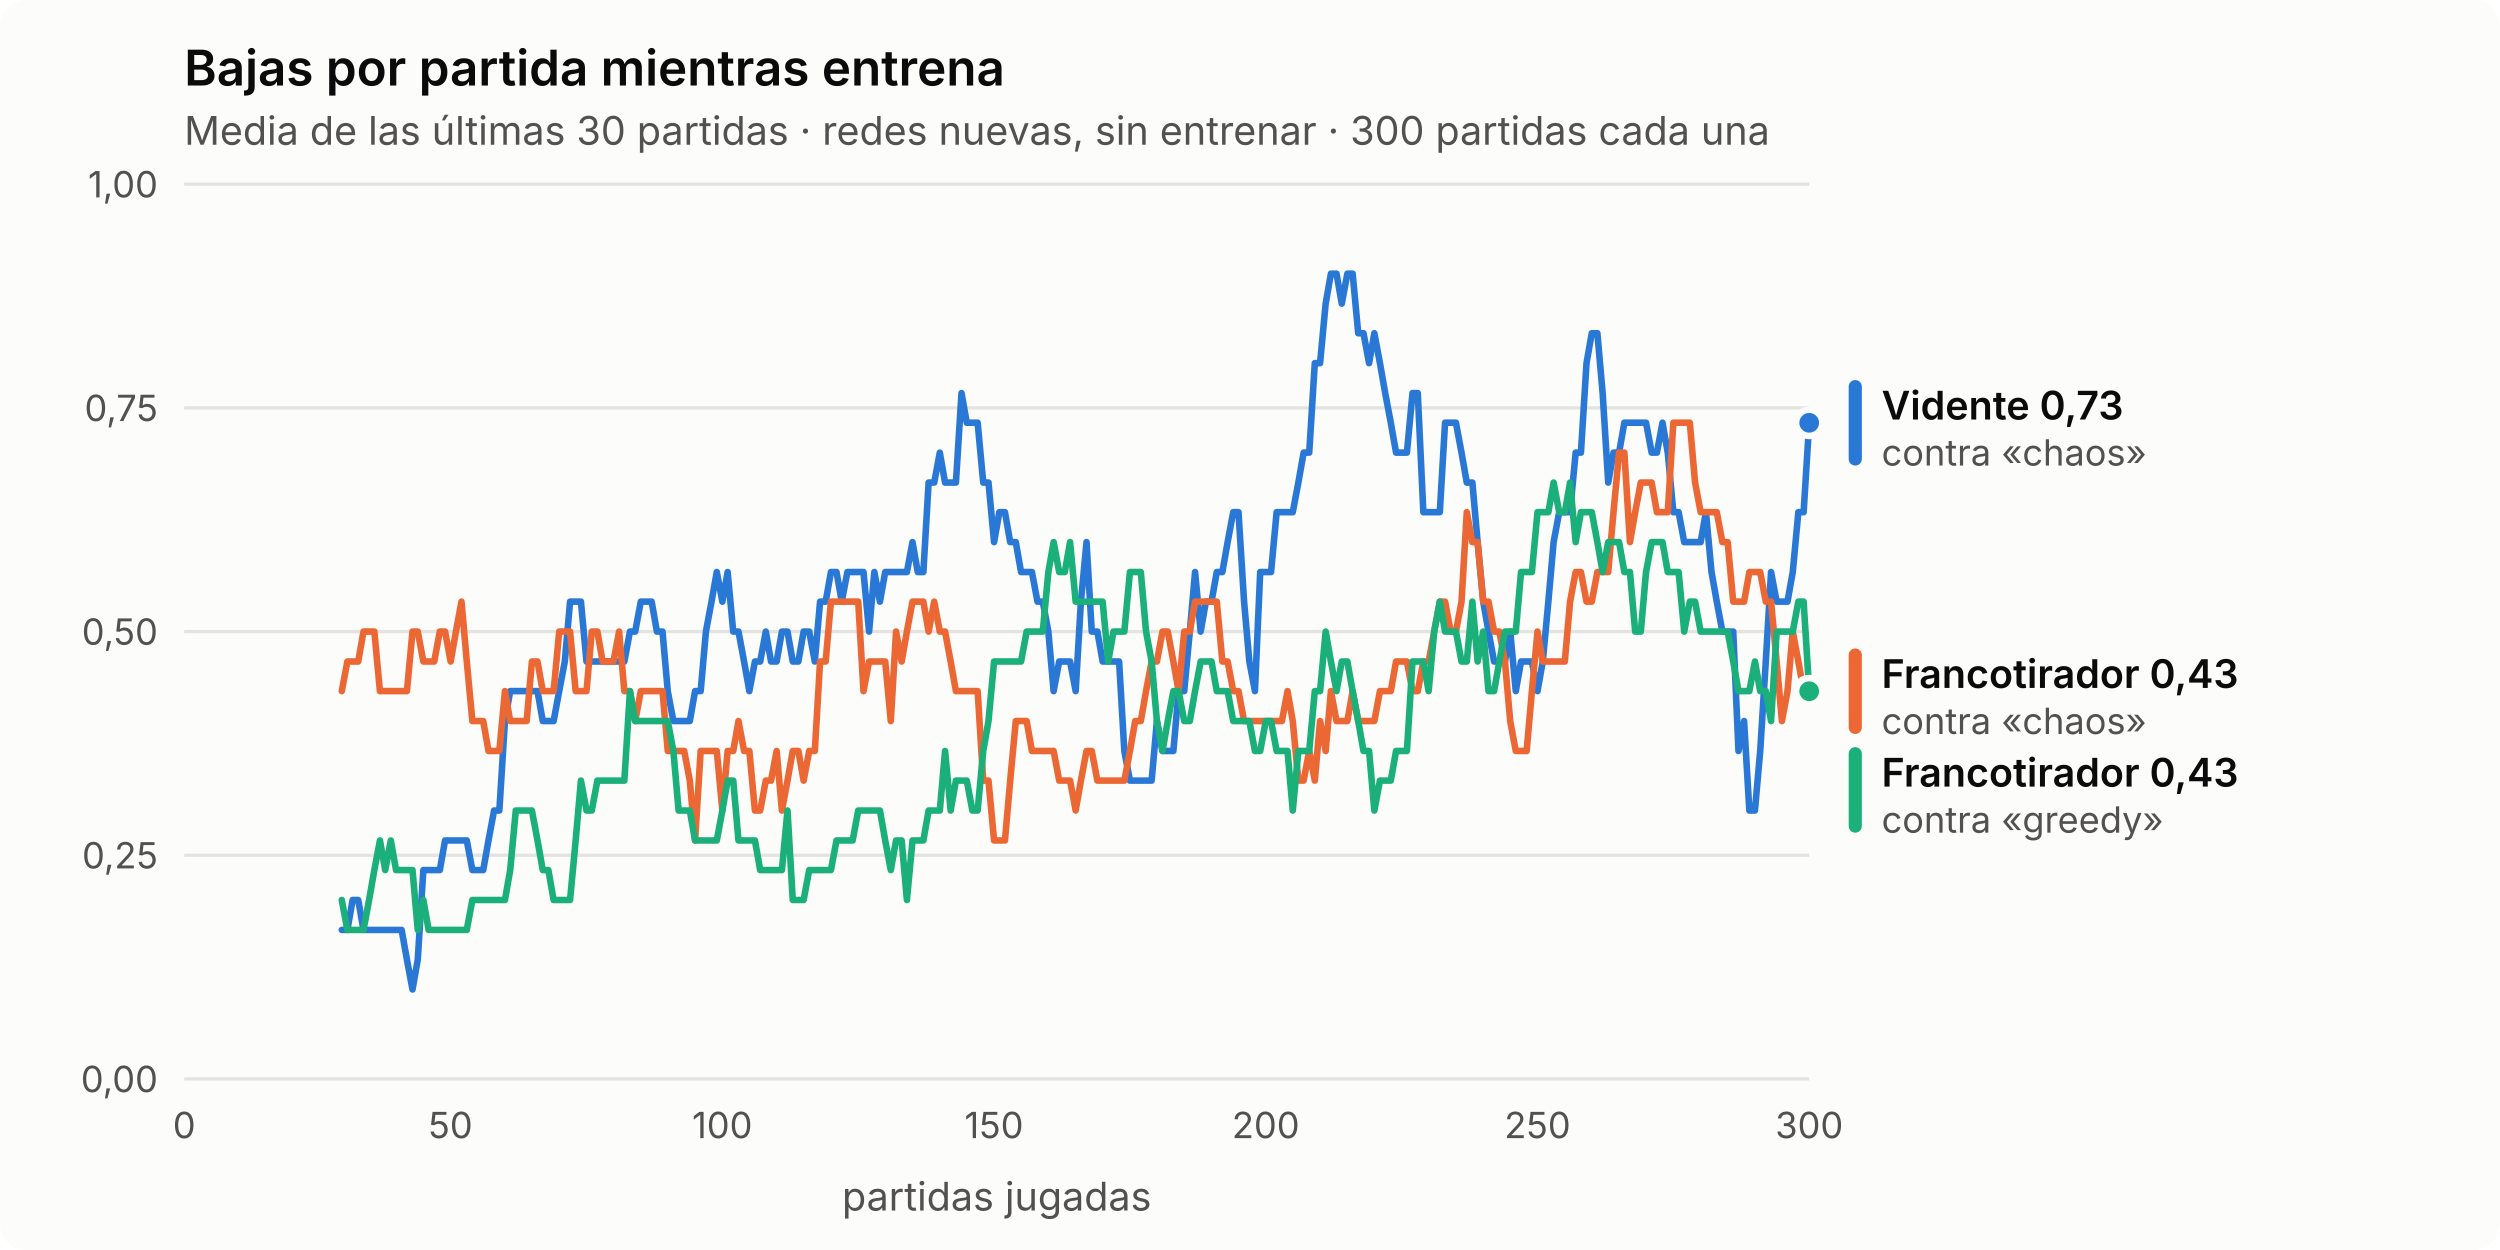
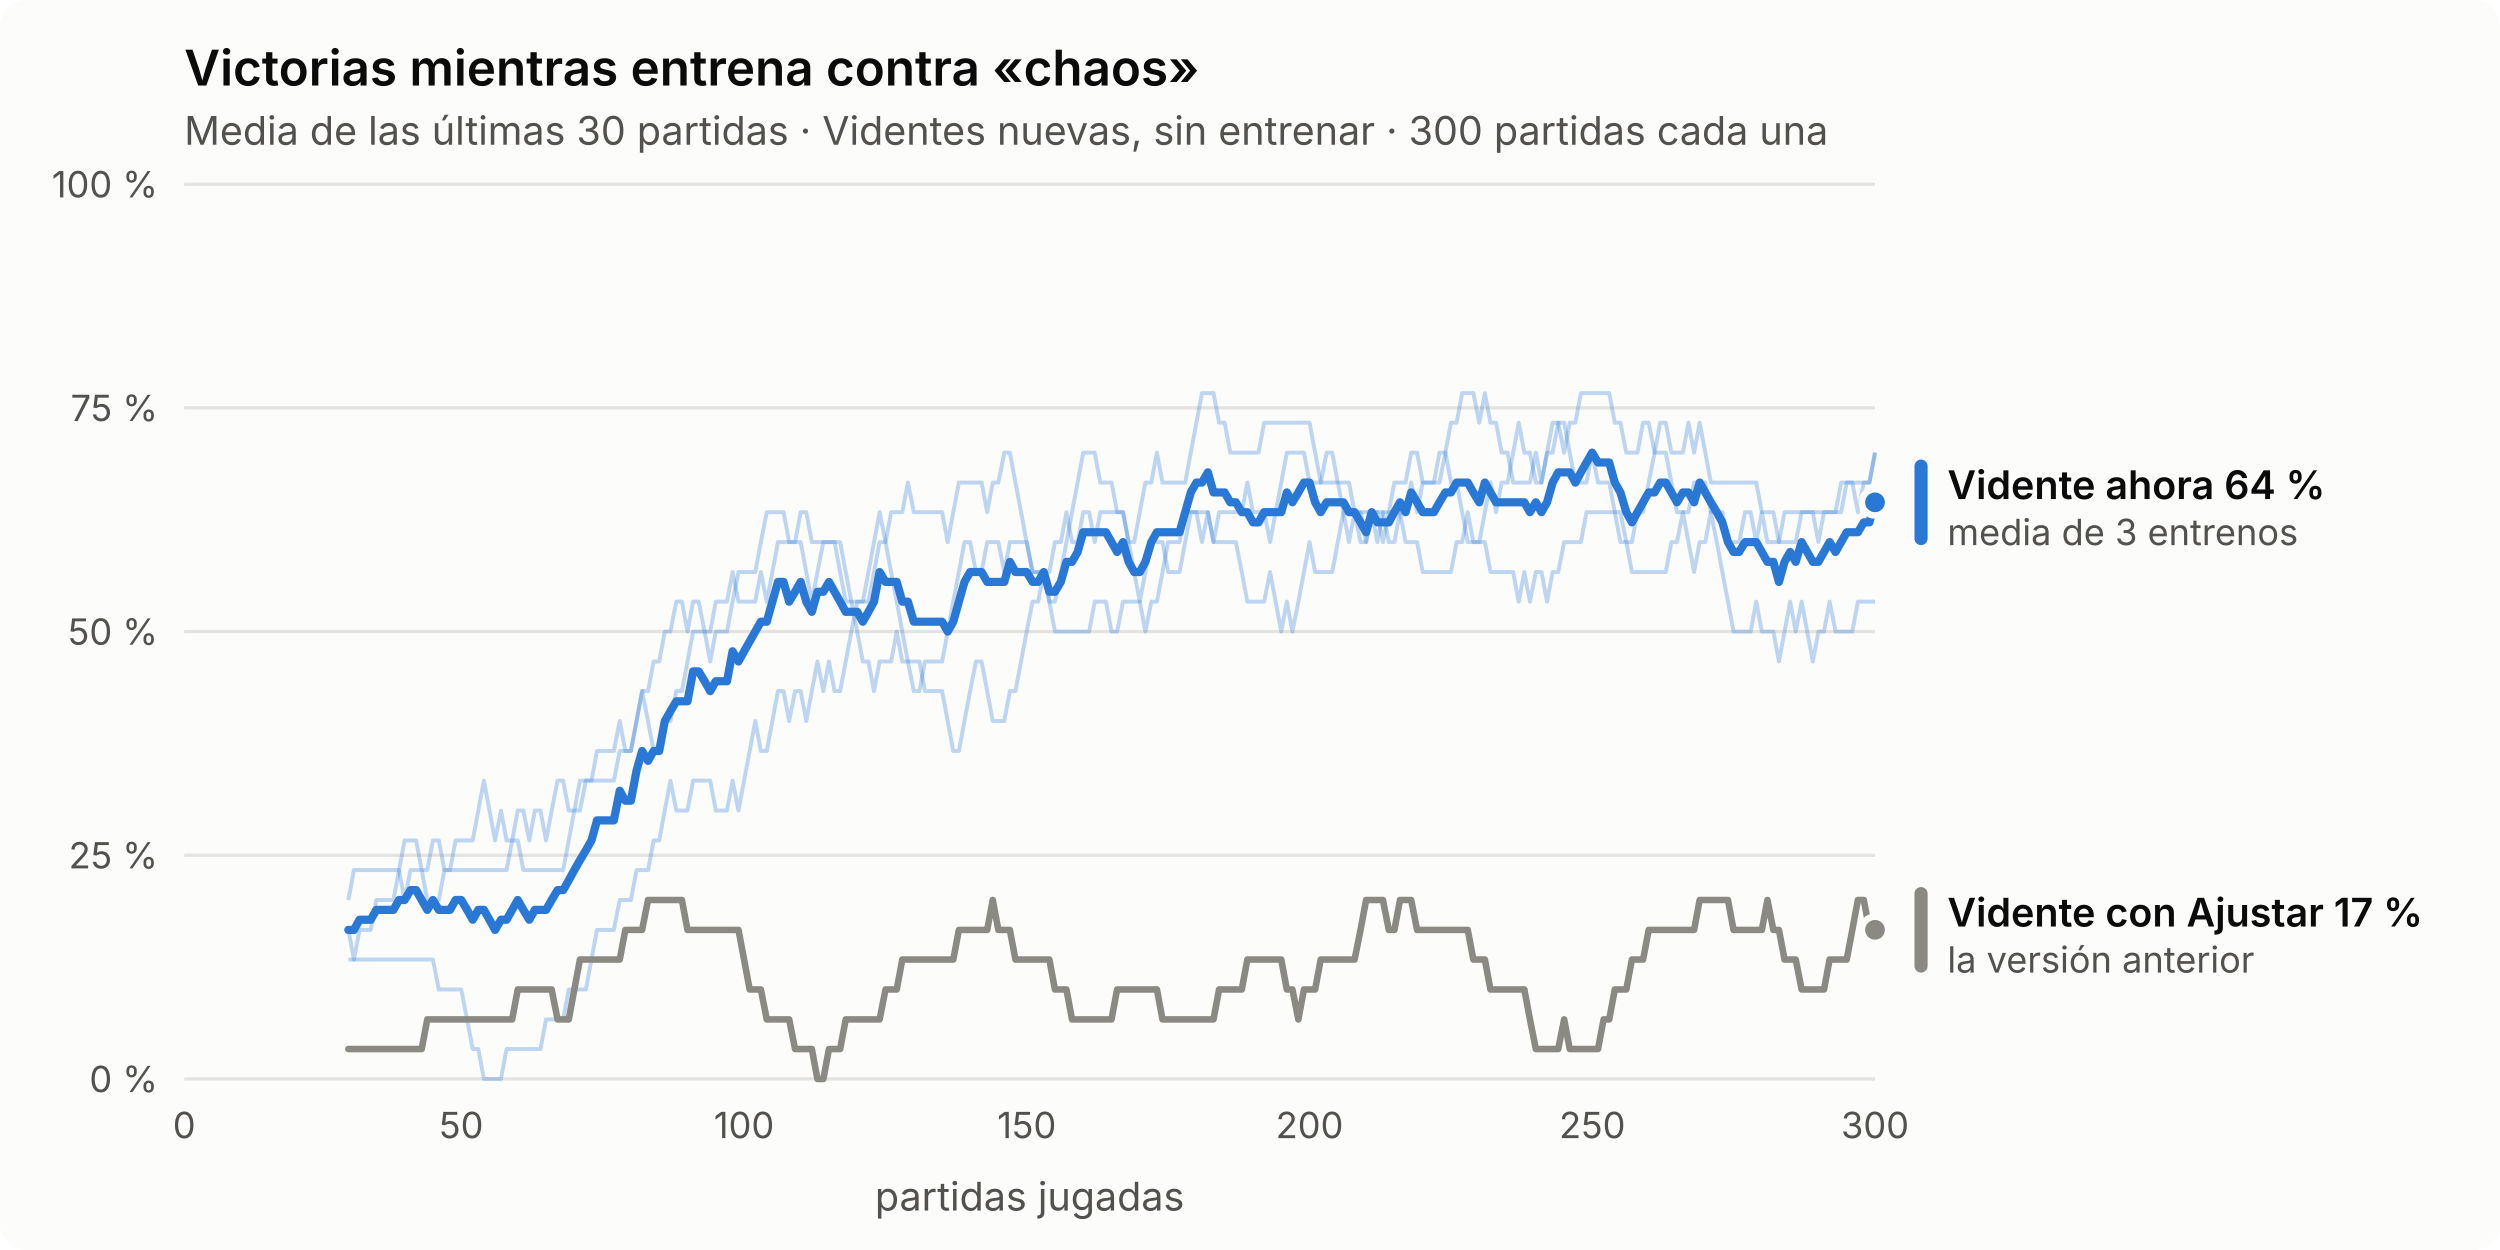
<svg xmlns="http://www.w3.org/2000/svg" width="760" height="380" viewBox="0 0 760 380" font-family="system-ui, -apple-system, Segoe UI, sans-serif" role="img" aria-labelledby="t d">
  <rect width="760" height="380" rx="8" fill="#fcfcfb" />
-   <text x="56" y="26" font-size="15" font-weight="600" fill="#0b0b0b">Bajas por partida mientras entrena</text>
-   <text x="56" y="44" font-size="12" fill="#52514e">Media de las últimas 30 partidas · redes nuevas, sin entrenar · 300 partidas cada una</text>
-   <line x1="56" x2="550" y1="328" y2="328" stroke="#e4e3df" stroke-width="1" />
-   <text x="48" y="332" font-size="11" text-anchor="end" fill="#52514e">0,00</text>
-   <line x1="56" x2="550" y1="260" y2="260" stroke="#e4e3df" stroke-width="1" />
-   <text x="48" y="264" font-size="11" text-anchor="end" fill="#52514e">0,25</text>
-   <line x1="56" x2="550" y1="192" y2="192" stroke="#e4e3df" stroke-width="1" />
-   <text x="48" y="196" font-size="11" text-anchor="end" fill="#52514e">0,50</text>
-   <line x1="56" x2="550" y1="124" y2="124" stroke="#e4e3df" stroke-width="1" />
-   <text x="48" y="128" font-size="11" text-anchor="end" fill="#52514e">0,75</text>
-   <line x1="56" x2="550" y1="56" y2="56" stroke="#e4e3df" stroke-width="1" />
-   <text x="48" y="60" font-size="11" text-anchor="end" fill="#52514e">1,00</text>
+   <text x="56" y="26" font-size="15" font-weight="600" fill="#0b0b0b">Victorias mientras entrena contra «chaos»</text>
+   <text x="56" y="44" font-size="12" fill="#52514e">Media de las últimas 30 partidas · Videntes nuevas, sin entrenar · 300 partidas cada una</text>
+   <line x1="56" x2="570" y1="328" y2="328" stroke="#e4e3df" stroke-width="1" />
+   <text x="48" y="332" font-size="11" text-anchor="end" fill="#52514e">0 %</text>
+   <line x1="56" x2="570" y1="260" y2="260" stroke="#e4e3df" stroke-width="1" />
+   <text x="48" y="264" font-size="11" text-anchor="end" fill="#52514e">25 %</text>
+   <line x1="56" x2="570" y1="192" y2="192" stroke="#e4e3df" stroke-width="1" />
+   <text x="48" y="196" font-size="11" text-anchor="end" fill="#52514e">50 %</text>
+   <line x1="56" x2="570" y1="124" y2="124" stroke="#e4e3df" stroke-width="1" />
+   <text x="48" y="128" font-size="11" text-anchor="end" fill="#52514e">75 %</text>
+   <line x1="56" x2="570" y1="56" y2="56" stroke="#e4e3df" stroke-width="1" />
+   <text x="48" y="60" font-size="11" text-anchor="end" fill="#52514e">100 %</text>
  <text x="56" y="346" font-size="11" text-anchor="middle" fill="#52514e">0</text>
-   <text x="136.957" y="346" font-size="11" text-anchor="middle" fill="#52514e">50</text>
-   <text x="219.565" y="346" font-size="11" text-anchor="middle" fill="#52514e">100</text>
-   <text x="302.174" y="346" font-size="11" text-anchor="middle" fill="#52514e">150</text>
-   <text x="384.783" y="346" font-size="11" text-anchor="middle" fill="#52514e">200</text>
-   <text x="467.391" y="346" font-size="11" text-anchor="middle" fill="#52514e">250</text>
-   <text x="550" y="346" font-size="11" text-anchor="middle" fill="#52514e">300</text>
-   <text x="303" y="368" font-size="12" text-anchor="middle" fill="#52514e">partidas jugadas</text>
-   <path d="M103.9,282.7 L105.6,282.7 L107.2,273.6 L108.9,273.6 L110.5,282.7 L112.2,282.7 L113.8,282.7 L115.5,282.7 L117.1,282.7 L118.8,282.7 L120.4,282.7 L122.1,282.7 L123.7,291.7 L125.4,300.8 L127.0,291.7 L128.7,264.5 L130.3,264.5 L132.0,264.5 L133.7,264.5 L135.3,255.5 L137.0,255.5 L138.6,255.5 L140.3,255.5 L141.9,255.5 L143.6,264.5 L145.2,264.5 L146.9,264.5 L148.5,255.5 L150.2,246.4 L151.8,246.4 L153.5,219.2 L155.1,210.1 L156.8,210.1 L158.4,210.1 L160.1,210.1 L161.7,210.1 L163.4,210.1 L165.0,219.2 L166.7,219.2 L168.3,219.2 L170.0,210.1 L171.7,201.1 L173.3,182.9 L175.0,182.9 L176.6,182.9 L178.3,201.1 L179.9,201.1 L181.6,201.1 L183.2,201.1 L184.9,201.1 L186.5,201.1 L188.2,201.1 L189.8,201.1 L191.5,192.0 L193.1,192.0 L194.8,182.9 L196.4,182.9 L198.1,182.9 L199.7,192.0 L201.4,192.0 L203.0,210.1 L204.7,219.2 L206.3,219.2 L208.0,219.2 L209.7,219.2 L211.3,210.1 L213.0,210.1 L214.6,192.0 L216.3,182.9 L217.9,173.9 L219.6,182.9 L221.2,173.9 L222.9,192.0 L224.5,192.0 L226.2,201.1 L227.8,210.1 L229.5,201.1 L231.1,201.1 L232.8,192.0 L234.4,201.1 L236.1,201.1 L237.7,192.0 L239.4,192.0 L241.0,201.1 L242.7,201.1 L244.3,192.0 L246.0,192.0 L247.7,201.1 L249.3,182.9 L251.0,182.9 L252.6,173.9 L254.3,173.9 L255.9,182.9 L257.6,173.9 L259.2,173.9 L260.9,173.9 L262.5,173.9 L264.2,192.0 L265.8,173.9 L267.5,182.9 L269.1,173.9 L270.8,173.9 L272.4,173.9 L274.1,173.9 L275.7,173.9 L277.4,164.8 L279.0,173.9 L280.7,173.9 L282.3,146.7 L284.0,146.7 L285.7,137.6 L287.3,146.7 L289.0,146.7 L290.6,146.7 L292.3,119.5 L293.9,128.5 L295.6,128.5 L297.2,128.5 L298.9,146.7 L300.5,146.7 L302.2,164.8 L303.8,155.7 L305.5,155.7 L307.1,164.8 L308.8,164.8 L310.4,173.9 L312.1,173.9 L313.7,173.9 L315.4,182.9 L317.0,182.9 L318.7,192.0 L320.3,210.1 L322.0,201.1 L323.7,201.1 L325.3,201.1 L327.0,210.1 L328.6,182.9 L330.3,164.8 L331.9,192.0 L333.6,192.0 L335.2,201.1 L336.9,201.1 L338.5,201.1 L340.2,201.1 L341.8,228.3 L343.5,237.3 L345.1,237.3 L346.8,237.3 L348.4,237.3 L350.1,237.3 L351.7,219.2 L353.4,228.3 L355.0,228.3 L356.7,228.3 L358.3,210.1 L360.0,210.1 L361.7,192.0 L363.3,173.9 L365.0,192.0 L366.6,182.9 L368.3,182.9 L369.9,173.9 L371.6,173.9 L373.2,164.8 L374.9,155.7 L376.5,155.7 L378.2,182.9 L379.8,201.1 L381.5,210.1 L383.1,173.9 L384.8,173.9 L386.4,173.9 L388.1,155.7 L389.7,155.7 L391.4,155.7 L393.0,155.7 L394.7,146.7 L396.3,137.6 L398.0,137.6 L399.7,110.4 L401.3,110.4 L403.0,92.3 L404.6,83.2 L406.3,83.2 L407.9,92.3 L409.6,83.2 L411.2,83.2 L412.9,101.3 L414.5,101.3 L416.2,110.4 L417.8,101.3 L419.5,110.4 L421.1,119.5 L422.8,128.5 L424.4,137.6 L426.1,137.6 L427.7,137.6 L429.4,119.5 L431.0,119.5 L432.7,155.7 L434.3,155.7 L436.0,155.7 L437.7,155.7 L439.3,128.5 L441.0,128.5 L442.6,128.5 L444.3,137.6 L445.9,146.7 L447.6,146.7 L449.2,164.8 L450.9,182.9 L452.5,192.0 L454.2,201.1 L455.8,201.1 L457.5,201.1 L459.1,192.0 L460.8,210.1 L462.4,201.1 L464.1,201.1 L465.7,201.1 L467.4,210.1 L469.0,201.1 L470.7,182.9 L472.3,164.8 L474.0,155.7 L475.7,155.7 L477.3,155.7 L479.0,137.6 L480.6,137.6 L482.3,110.4 L483.9,101.3 L485.6,101.3 L487.2,119.5 L488.9,146.7 L490.5,137.6 L492.2,137.6 L493.8,128.5 L495.5,128.5 L497.1,128.5 L498.8,128.5 L500.4,128.5 L502.1,137.6 L503.7,137.6 L505.4,128.5 L507.0,137.6 L508.7,155.7 L510.3,155.7 L512.0,164.8 L513.7,164.8 L515.3,164.8 L517.0,164.8 L518.6,155.7 L520.3,173.9 L521.9,182.9 L523.6,192.0 L525.2,192.0 L526.9,192.0 L528.5,228.3 L530.2,219.2 L531.8,246.4 L533.5,246.4 L535.1,228.3 L536.8,201.1 L538.4,173.9 L540.1,182.9 L541.7,182.9 L543.4,182.9 L545.0,173.9 L546.7,155.7 L548.3,155.7 L550.0,128.5" fill="none" stroke="#2a78d6" stroke-width="2" stroke-linejoin="round" stroke-linecap="round" />
-   <circle cx="550" cy="128.533" r="4" fill="#2a78d6" stroke="#fcfcfb" stroke-width="2" />
-   <path d="M103.9,210.1 L105.6,201.1 L107.2,201.1 L108.9,201.1 L110.5,192.0 L112.2,192.0 L113.8,192.0 L115.5,210.1 L117.1,210.1 L118.8,210.1 L120.4,210.1 L122.1,210.1 L123.7,210.1 L125.4,192.0 L127.0,192.0 L128.7,201.1 L130.3,201.1 L132.0,201.1 L133.7,192.0 L135.3,192.0 L137.0,201.1 L138.6,192.0 L140.3,182.9 L141.9,201.1 L143.6,219.2 L145.2,219.2 L146.9,219.2 L148.5,228.3 L150.2,228.3 L151.8,228.3 L153.5,210.1 L155.1,219.2 L156.8,219.2 L158.4,219.2 L160.1,219.2 L161.7,201.1 L163.4,201.1 L165.0,210.1 L166.7,210.1 L168.3,210.1 L170.0,192.0 L171.7,192.0 L173.3,192.0 L175.0,210.1 L176.6,210.1 L178.3,210.1 L179.9,192.0 L181.6,192.0 L183.2,201.1 L184.9,201.1 L186.5,201.1 L188.2,192.0 L189.8,210.1 L191.5,210.1 L193.1,219.2 L194.8,210.1 L196.4,210.1 L198.1,210.1 L199.7,210.1 L201.4,210.1 L203.0,228.3 L204.7,228.3 L206.3,228.3 L208.0,228.3 L209.7,237.3 L211.3,255.5 L213.0,228.3 L214.6,228.3 L216.3,228.3 L217.9,228.3 L219.6,246.4 L221.2,228.3 L222.9,228.3 L224.5,219.2 L226.2,228.3 L227.8,228.3 L229.5,246.4 L231.1,246.4 L232.8,237.3 L234.4,237.3 L236.1,228.3 L237.7,246.4 L239.4,237.3 L241.0,228.3 L242.7,228.3 L244.3,237.3 L246.0,228.3 L247.7,228.3 L249.3,201.1 L251.0,201.1 L252.6,182.9 L254.3,182.9 L255.9,182.9 L257.6,182.9 L259.2,182.9 L260.9,182.9 L262.5,210.1 L264.2,201.1 L265.8,201.1 L267.5,201.1 L269.1,201.1 L270.8,219.2 L272.4,192.0 L274.1,201.1 L275.7,192.0 L277.4,182.9 L279.0,182.9 L280.7,182.9 L282.3,192.0 L284.0,182.9 L285.7,192.0 L287.3,192.0 L289.0,201.1 L290.6,210.1 L292.3,210.1 L293.9,210.1 L295.6,210.1 L297.2,210.1 L298.9,237.3 L300.5,237.3 L302.2,255.5 L303.8,255.5 L305.5,255.5 L307.1,237.3 L308.8,219.2 L310.4,219.2 L312.1,219.2 L313.7,228.3 L315.4,228.3 L317.0,228.3 L318.7,228.3 L320.3,228.3 L322.0,237.3 L323.7,237.3 L325.3,237.3 L327.0,246.4 L328.6,237.3 L330.3,228.3 L331.9,228.3 L333.6,237.3 L335.2,237.3 L336.9,237.3 L338.5,237.3 L340.2,237.3 L341.8,237.3 L343.5,228.3 L345.1,219.2 L346.8,219.2 L348.4,210.1 L350.1,201.1 L351.7,201.1 L353.4,192.0 L355.0,192.0 L356.7,201.1 L358.3,210.1 L360.0,192.0 L361.7,192.0 L363.3,182.9 L365.0,182.9 L366.6,182.9 L368.3,182.9 L369.9,182.9 L371.6,201.1 L373.2,201.1 L374.9,210.1 L376.5,210.1 L378.2,219.2 L379.8,219.2 L381.5,219.2 L383.1,219.2 L384.8,219.2 L386.4,219.2 L388.1,219.2 L389.7,219.2 L391.4,210.1 L393.0,219.2 L394.7,237.3 L396.3,237.3 L398.0,228.3 L399.7,237.3 L401.3,219.2 L403.0,228.3 L404.6,210.1 L406.3,219.2 L407.9,219.2 L409.6,219.2 L411.2,210.1 L412.9,219.2 L414.5,219.2 L416.2,219.2 L417.8,219.2 L419.5,210.1 L421.1,210.1 L422.8,210.1 L424.4,201.1 L426.1,201.1 L427.7,201.1 L429.4,210.1 L431.0,210.1 L432.7,201.1 L434.3,201.1 L436.0,192.0 L437.7,182.9 L439.3,182.9 L441.0,192.0 L442.6,192.0 L444.3,182.9 L445.9,155.7 L447.6,164.8 L449.2,164.8 L450.9,182.9 L452.5,182.9 L454.2,192.0 L455.8,192.0 L457.5,201.1 L459.1,219.2 L460.8,228.3 L462.4,228.3 L464.1,228.3 L465.7,210.1 L467.4,192.0 L469.0,201.1 L470.7,201.1 L472.3,201.1 L474.0,201.1 L475.7,201.1 L477.3,182.9 L479.0,173.9 L480.6,173.9 L482.3,182.9 L483.9,182.9 L485.6,173.9 L487.2,173.9 L488.9,173.9 L490.5,155.7 L492.2,137.6 L493.8,137.6 L495.5,164.8 L497.1,155.7 L498.8,146.7 L500.4,146.7 L502.1,146.7 L503.7,155.7 L505.4,155.7 L507.0,155.7 L508.7,128.5 L510.3,128.5 L512.0,128.5 L513.7,128.5 L515.3,146.7 L517.0,155.7 L518.6,155.7 L520.3,155.7 L521.9,155.7 L523.6,164.8 L525.2,164.8 L526.9,182.9 L528.5,182.9 L530.2,182.9 L531.8,173.9 L533.5,173.9 L535.1,173.9 L536.8,182.9 L538.4,182.9 L540.1,201.1 L541.7,219.2 L543.4,210.1 L545.0,192.0 L546.7,201.1 L548.3,210.1 L550.0,210.1" fill="none" stroke="#eb6834" stroke-width="2" stroke-linejoin="round" stroke-linecap="round" />
-   <circle cx="550" cy="210.133" r="4" fill="#eb6834" stroke="#fcfcfb" stroke-width="2" />
-   <path d="M103.9,273.6 L105.6,282.7 L107.2,282.7 L108.9,282.7 L110.5,282.7 L112.2,273.6 L113.8,264.5 L115.5,255.5 L117.1,264.5 L118.8,255.5 L120.4,264.5 L122.1,264.5 L123.7,264.5 L125.4,264.5 L127.0,282.7 L128.7,273.6 L130.3,282.7 L132.0,282.7 L133.7,282.7 L135.3,282.7 L137.0,282.7 L138.6,282.7 L140.3,282.7 L141.9,282.7 L143.6,273.6 L145.2,273.6 L146.9,273.6 L148.5,273.6 L150.2,273.6 L151.8,273.6 L153.5,273.6 L155.1,264.5 L156.8,246.4 L158.4,246.4 L160.1,246.4 L161.7,246.4 L163.4,255.5 L165.0,264.5 L166.7,264.5 L168.3,273.6 L170.0,273.6 L171.7,273.6 L173.3,273.6 L175.0,255.5 L176.6,237.3 L178.3,246.4 L179.9,246.4 L181.6,237.3 L183.2,237.3 L184.9,237.3 L186.5,237.3 L188.2,237.3 L189.8,237.3 L191.5,210.1 L193.1,219.2 L194.8,219.2 L196.4,219.2 L198.1,219.2 L199.7,219.2 L201.4,219.2 L203.0,219.2 L204.7,228.3 L206.3,246.4 L208.0,246.4 L209.7,246.4 L211.3,255.5 L213.0,255.5 L214.6,255.5 L216.3,255.5 L217.9,255.5 L219.6,246.4 L221.2,237.3 L222.9,237.3 L224.5,255.5 L226.2,255.5 L227.8,255.5 L229.5,255.5 L231.1,264.5 L232.8,264.5 L234.4,264.5 L236.1,264.5 L237.7,264.5 L239.4,246.4 L241.0,273.6 L242.7,273.6 L244.3,273.6 L246.0,264.5 L247.7,264.5 L249.3,264.5 L251.0,264.5 L252.6,264.5 L254.3,255.5 L255.9,255.5 L257.6,255.5 L259.2,255.5 L260.9,246.4 L262.5,246.4 L264.2,246.4 L265.8,246.4 L267.5,246.4 L269.1,255.5 L270.8,264.5 L272.4,255.5 L274.1,255.5 L275.7,273.6 L277.4,255.5 L279.0,255.5 L280.7,255.5 L282.3,246.4 L284.0,246.4 L285.7,246.4 L287.3,228.3 L289.0,246.4 L290.6,237.3 L292.3,237.3 L293.9,237.3 L295.6,246.4 L297.2,246.4 L298.9,228.3 L300.5,219.2 L302.2,201.1 L303.8,201.1 L305.5,201.1 L307.1,201.1 L308.8,201.1 L310.4,201.1 L312.1,192.0 L313.7,192.0 L315.4,192.0 L317.0,192.0 L318.7,173.9 L320.3,164.8 L322.0,173.9 L323.7,173.9 L325.3,164.8 L327.0,182.9 L328.6,182.9 L330.3,182.9 L331.9,182.9 L333.6,182.9 L335.2,182.9 L336.9,201.1 L338.5,192.0 L340.2,192.0 L341.8,192.0 L343.5,173.9 L345.1,173.9 L346.8,173.9 L348.4,192.0 L350.1,201.1 L351.7,219.2 L353.4,228.3 L355.0,219.2 L356.7,210.1 L358.3,210.1 L360.0,219.2 L361.7,219.2 L363.3,210.1 L365.0,201.1 L366.6,201.1 L368.3,201.1 L369.9,210.1 L371.6,210.1 L373.2,210.1 L374.9,219.2 L376.5,219.2 L378.2,219.2 L379.8,219.2 L381.5,228.3 L383.1,228.3 L384.8,219.2 L386.4,219.2 L388.1,228.3 L389.7,228.3 L391.4,228.3 L393.0,246.4 L394.7,228.3 L396.3,228.3 L398.0,228.3 L399.7,210.1 L401.3,210.1 L403.0,192.0 L404.6,201.1 L406.3,210.1 L407.9,201.1 L409.6,201.1 L411.2,210.1 L412.9,219.2 L414.5,228.3 L416.2,228.3 L417.8,246.4 L419.5,237.3 L421.1,237.3 L422.8,237.3 L424.4,228.3 L426.1,228.3 L427.7,228.3 L429.4,201.1 L431.0,201.1 L432.7,201.1 L434.3,210.1 L436.0,192.0 L437.7,182.9 L439.3,192.0 L441.0,192.0 L442.6,192.0 L444.3,201.1 L445.9,201.1 L447.6,182.9 L449.2,201.1 L450.9,192.0 L452.5,210.1 L454.2,210.1 L455.8,201.1 L457.5,192.0 L459.1,192.0 L460.8,192.0 L462.4,173.9 L464.1,173.9 L465.7,173.9 L467.4,155.7 L469.0,155.7 L470.7,155.7 L472.3,146.7 L474.0,155.7 L475.7,155.7 L477.3,146.7 L479.0,164.8 L480.6,155.7 L482.3,155.7 L483.9,155.7 L485.6,164.8 L487.2,173.9 L488.9,164.8 L490.5,164.8 L492.2,164.8 L493.8,173.9 L495.5,173.9 L497.1,192.0 L498.8,192.0 L500.4,173.9 L502.1,164.8 L503.7,164.8 L505.4,164.8 L507.0,173.9 L508.7,173.9 L510.3,173.9 L512.0,192.0 L513.7,182.9 L515.3,182.9 L517.0,192.0 L518.6,192.0 L520.3,192.0 L521.9,192.0 L523.6,192.0 L525.2,192.0 L526.9,201.1 L528.5,210.1 L530.2,210.1 L531.8,210.1 L533.5,201.1 L535.1,210.1 L536.8,210.1 L538.4,219.2 L540.1,192.0 L541.7,192.0 L543.4,192.0 L545.0,192.0 L546.7,182.9 L548.3,182.9 L550.0,210.1" fill="none" stroke="#1baf7a" stroke-width="2" stroke-linejoin="round" stroke-linecap="round" />
-   <circle cx="550" cy="210.133" r="4" fill="#1baf7a" stroke="#fcfcfb" stroke-width="2" />
-   <rect x="562" y="115.533" width="4" height="26" rx="2" fill="#2a78d6" />
-   <text x="572" y="127.533" font-size="12" font-weight="600" fill="#0b0b0b">Vidente 0,73</text>
-   <text x="572" y="141.533" font-size="11" fill="#52514e">contra «chaos»</text>
-   <rect x="562" y="197.133" width="4" height="26" rx="2" fill="#eb6834" />
-   <text x="572" y="209.133" font-size="12" font-weight="600" fill="#0b0b0b">Francotirador 0,43</text>
-   <text x="572" y="223.133" font-size="11" fill="#52514e">contra «chaos»</text>
-   <rect x="562" y="227.133" width="4" height="26" rx="2" fill="#1baf7a" />
-   <text x="572" y="239.133" font-size="12" font-weight="600" fill="#0b0b0b">Francotirador 0,43</text>
-   <text x="572" y="253.133" font-size="11" fill="#52514e">contra «greedy»</text>
+   <text x="140.234" y="346" font-size="11" text-anchor="middle" fill="#52514e">50</text>
+   <text x="226.187" y="346" font-size="11" text-anchor="middle" fill="#52514e">100</text>
+   <text x="312.14" y="346" font-size="11" text-anchor="middle" fill="#52514e">150</text>
+   <text x="398.094" y="346" font-size="11" text-anchor="middle" fill="#52514e">200</text>
+   <text x="484.047" y="346" font-size="11" text-anchor="middle" fill="#52514e">250</text>
+   <text x="570" y="346" font-size="11" text-anchor="middle" fill="#52514e">300</text>
+   <text x="313" y="368" font-size="12" text-anchor="middle" fill="#52514e">partidas jugadas</text>
+   <path d="M105.9,273.6 L107.6,264.5 L109.3,264.5 L111.0,264.5 L112.7,264.5 L114.4,264.5 L116.2,264.5 L117.9,264.5 L119.6,264.5 L121.3,264.5 L123.0,273.6 L124.8,264.5 L126.5,264.5 L128.2,264.5 L129.9,273.6 L131.6,273.6 L133.4,273.6 L135.1,264.5 L136.8,264.5 L138.5,255.5 L140.2,255.5 L142.0,255.5 L143.7,255.5 L145.4,246.4 L147.1,237.3 L148.8,246.4 L150.5,255.5 L152.3,246.4 L154.0,255.5 L155.7,255.5 L157.4,255.5 L159.1,264.5 L160.9,264.5 L162.6,264.5 L164.3,264.5 L166.0,264.5 L167.7,264.5 L169.5,264.5 L171.2,264.5 L172.9,255.5 L174.6,246.4 L176.3,246.4 L178.1,237.3 L179.8,237.3 L181.5,228.3 L183.2,228.3 L184.9,228.3 L186.6,228.3 L188.4,219.2 L190.1,228.3 L191.8,228.3 L193.5,219.2 L195.2,210.1 L197.0,219.2 L198.7,228.3 L200.4,228.3 L202.1,219.2 L203.8,219.2 L205.6,210.1 L207.3,210.1 L209.0,201.1 L210.7,192.0 L212.4,192.0 L214.2,192.0 L215.9,192.0 L217.6,182.9 L219.3,182.9 L221.0,182.9 L222.7,173.9 L224.5,182.9 L226.2,182.9 L227.9,182.9 L229.6,182.9 L231.3,173.9 L233.1,182.9 L234.8,173.9 L236.5,164.8 L238.2,164.8 L239.9,164.8 L241.7,164.8 L243.4,164.8 L245.1,173.9 L246.8,182.9 L248.5,173.9 L250.3,164.8 L252.0,164.8 L253.7,164.8 L255.4,173.9 L257.1,182.9 L258.8,182.9 L260.6,192.0 L262.3,201.1 L264.0,201.1 L265.7,210.1 L267.4,201.1 L269.2,201.1 L270.9,201.1 L272.6,192.0 L274.3,201.1 L276.0,201.1 L277.8,201.1 L279.5,201.1 L281.2,210.1 L282.9,210.1 L284.6,210.1 L286.4,210.1 L288.1,219.2 L289.8,228.3 L291.5,228.3 L293.2,219.2 L294.9,210.1 L296.7,201.1 L298.4,201.1 L300.1,210.1 L301.8,219.2 L303.5,219.2 L305.3,219.2 L307.0,210.1 L308.7,210.1 L310.4,201.1 L312.1,192.0 L313.9,182.9 L315.6,182.9 L317.3,173.9 L319.0,182.9 L320.7,192.0 L322.5,192.0 L324.2,192.0 L325.9,192.0 L327.6,192.0 L329.3,192.0 L331.1,192.0 L332.8,182.9 L334.5,182.9 L336.2,182.9 L337.9,192.0 L339.6,192.0 L341.4,182.9 L343.1,182.9 L344.8,182.9 L346.5,182.9 L348.2,192.0 L350.0,182.9 L351.7,182.9 L353.4,173.9 L355.1,164.8 L356.8,164.8 L358.6,164.8 L360.3,155.7 L362.0,155.7 L363.7,155.7 L365.4,164.8 L367.2,155.7 L368.9,164.8 L370.6,155.7 L372.3,155.7 L374.0,155.7 L375.7,155.7 L377.5,155.7 L379.2,146.7 L380.9,155.7 L382.6,155.7 L384.3,155.7 L386.1,164.8 L387.8,155.7 L389.5,146.7 L391.2,137.6 L392.9,137.6 L394.7,137.6 L396.4,137.6 L398.1,146.7 L399.8,146.7 L401.5,146.7 L403.3,137.6 L405.0,137.6 L406.7,146.7 L408.4,146.7 L410.1,146.7 L411.8,155.7 L413.6,155.7 L415.3,164.8 L417.0,155.7 L418.7,155.7 L420.4,155.7 L422.2,164.8 L423.9,164.8 L425.6,155.7 L427.3,155.7 L429.0,146.7 L430.8,155.7 L432.5,146.7 L434.2,146.7 L435.9,146.7 L437.6,137.6 L439.4,137.6 L441.1,146.7 L442.8,146.7 L444.5,155.7 L446.2,164.8 L447.9,164.8 L449.7,164.8 L451.4,164.8 L453.1,173.9 L454.8,173.9 L456.5,173.9 L458.3,173.9 L460.0,173.9 L461.7,182.9 L463.4,173.9 L465.1,182.9 L466.9,173.9 L468.6,173.9 L470.3,182.9 L472.0,173.9 L473.7,173.9 L475.5,164.8 L477.2,164.8 L478.9,164.8 L480.6,164.8 L482.3,155.7 L484.0,155.7 L485.8,155.7 L487.5,155.7 L489.2,155.7 L490.9,155.7 L492.6,155.7 L494.4,164.8 L496.1,164.8 L497.8,155.7 L499.5,155.7 L501.2,146.7 L503.0,137.6 L504.7,128.5 L506.4,128.5 L508.1,137.6 L509.8,137.6 L511.6,137.6 L513.3,128.5 L515.0,137.6 L516.7,128.5 L518.4,137.6 L520.1,146.7 L521.9,146.7 L523.6,146.7 L525.3,146.7 L527.0,146.7 L528.7,146.7 L530.5,146.7 L532.2,146.7 L533.9,146.7 L535.6,155.7 L537.3,155.7 L539.1,155.7 L540.8,164.8 L542.5,164.8 L544.2,164.8 L545.9,164.8 L547.7,155.7 L549.4,155.7 L551.1,155.7 L552.8,155.7 L554.5,155.7 L556.2,155.7 L558.0,155.7 L559.7,146.7 L561.4,146.7 L563.1,146.7 L564.8,155.7 L566.6,146.7 L568.3,146.7 L570.0,137.6" fill="none" stroke="#2a78d6" stroke-opacity="0.3" stroke-width="1.2" stroke-linejoin="round" />
+   <path d="M105.9,291.7 L107.6,291.7 L109.3,291.7 L111.0,291.7 L112.7,291.7 L114.4,291.7 L116.2,291.7 L117.9,291.7 L119.6,291.7 L121.3,291.7 L123.0,291.7 L124.8,291.7 L126.5,291.7 L128.2,291.7 L129.9,291.7 L131.6,291.7 L133.4,300.8 L135.1,300.8 L136.8,300.8 L138.5,300.8 L140.2,300.8 L142.0,309.9 L143.7,318.9 L145.4,318.9 L147.1,328.0 L148.8,328.0 L150.5,328.0 L152.3,328.0 L154.0,318.9 L155.7,318.9 L157.4,318.9 L159.1,318.9 L160.9,318.9 L162.6,318.9 L164.3,318.9 L166.0,309.9 L167.7,309.9 L169.5,309.9 L171.2,309.9 L172.9,300.8 L174.6,300.8 L176.3,300.8 L178.1,300.8 L179.8,291.7 L181.5,282.7 L183.2,282.7 L184.9,282.7 L186.6,282.7 L188.4,273.6 L190.1,273.6 L191.8,273.6 L193.5,264.5 L195.2,264.5 L197.0,264.5 L198.7,255.5 L200.4,255.5 L202.1,246.4 L203.8,237.3 L205.6,246.4 L207.3,246.4 L209.0,246.4 L210.7,237.3 L212.4,237.3 L214.2,237.3 L215.9,237.3 L217.6,246.4 L219.3,246.4 L221.0,246.4 L222.7,237.3 L224.5,246.4 L226.2,237.3 L227.9,228.3 L229.6,219.2 L231.3,228.3 L233.1,228.3 L234.8,219.2 L236.5,210.1 L238.2,210.1 L239.9,219.2 L241.7,210.1 L243.4,210.1 L245.1,219.2 L246.8,210.1 L248.5,201.1 L250.3,210.1 L252.0,201.1 L253.7,210.1 L255.4,210.1 L257.1,201.1 L258.8,192.0 L260.6,182.9 L262.3,182.9 L264.0,182.9 L265.7,173.9 L267.4,164.8 L269.2,164.8 L270.9,155.7 L272.6,155.7 L274.3,155.7 L276.0,146.7 L277.8,155.7 L279.5,155.7 L281.2,155.7 L282.9,155.7 L284.6,155.7 L286.4,155.7 L288.1,164.8 L289.8,155.7 L291.5,146.7 L293.2,146.7 L294.9,146.7 L296.7,146.7 L298.4,146.7 L300.1,155.7 L301.8,146.7 L303.5,146.7 L305.3,137.6 L307.0,137.6 L308.7,146.7 L310.4,155.7 L312.1,164.8 L313.9,173.9 L315.6,173.9 L317.3,173.9 L319.0,173.9 L320.7,164.8 L322.5,164.8 L324.2,155.7 L325.9,164.8 L327.6,164.8 L329.3,155.7 L331.1,155.7 L332.8,164.8 L334.5,155.7 L336.2,155.7 L337.9,155.7 L339.6,155.7 L341.4,155.7 L343.1,164.8 L344.8,164.8 L346.5,155.7 L348.2,146.7 L350.0,146.7 L351.7,137.6 L353.4,146.7 L355.1,146.7 L356.8,146.7 L358.6,146.7 L360.3,146.7 L362.0,137.6 L363.7,128.5 L365.4,119.5 L367.2,119.5 L368.9,119.5 L370.6,128.5 L372.3,128.5 L374.0,137.6 L375.7,137.6 L377.5,137.6 L379.2,137.6 L380.9,137.6 L382.6,137.6 L384.3,128.5 L386.1,128.5 L387.8,128.5 L389.5,128.5 L391.2,128.5 L392.9,128.5 L394.7,128.5 L396.4,128.5 L398.1,128.5 L399.8,137.6 L401.5,146.7 L403.3,146.7 L405.0,146.7 L406.7,146.7 L408.4,155.7 L410.1,164.8 L411.8,155.7 L413.6,155.7 L415.3,155.7 L417.0,155.7 L418.7,155.7 L420.4,164.8 L422.2,155.7 L423.9,155.7 L425.6,155.7 L427.3,164.8 L429.0,164.8 L430.8,164.8 L432.5,173.9 L434.2,173.9 L435.9,173.9 L437.6,173.9 L439.4,173.9 L441.1,173.9 L442.8,164.8 L444.5,164.8 L446.2,155.7 L447.9,164.8 L449.7,164.8 L451.4,155.7 L453.1,146.7 L454.8,155.7 L456.5,146.7 L458.3,146.7 L460.0,137.6 L461.7,128.5 L463.4,137.6 L465.1,137.6 L466.9,146.7 L468.6,146.7 L470.3,137.6 L472.0,128.5 L473.7,128.5 L475.5,137.6 L477.2,128.5 L478.9,128.5 L480.6,119.5 L482.3,119.5 L484.0,119.5 L485.8,119.5 L487.5,119.5 L489.2,119.5 L490.9,128.5 L492.6,128.5 L494.4,137.6 L496.1,137.6 L497.8,137.6 L499.5,128.5 L501.2,128.5 L503.0,137.6 L504.7,137.6 L506.4,137.6 L508.1,146.7 L509.8,155.7 L511.6,155.7 L513.3,155.7 L515.0,146.7 L516.7,146.7 L518.4,146.7 L520.1,155.7 L521.9,155.7 L523.6,155.7 L525.3,164.8 L527.0,164.8 L528.7,164.8 L530.5,155.7 L532.2,155.7 L533.9,164.8 L535.6,155.7 L537.3,164.8 L539.1,164.8 L540.8,164.8 L542.5,155.7 L544.2,155.7 L545.9,155.7 L547.7,155.7 L549.4,155.7 L551.1,155.7 L552.8,164.8 L554.5,155.7 L556.2,155.7 L558.0,155.7 L559.7,155.7 L561.4,146.7 L563.1,146.7 L564.8,146.7 L566.6,146.7 L568.3,146.7 L570.0,137.6" fill="none" stroke="#2a78d6" stroke-opacity="0.3" stroke-width="1.2" stroke-linejoin="round" />
+   <path d="M105.9,282.7 L107.6,291.7 L109.3,282.7 L111.0,282.7 L112.7,282.7 L114.4,273.6 L116.2,273.6 L117.9,273.6 L119.6,273.6 L121.3,264.5 L123.0,255.5 L124.8,255.5 L126.5,255.5 L128.2,264.5 L129.9,264.5 L131.6,255.5 L133.4,255.5 L135.1,264.5 L136.8,264.5 L138.5,264.5 L140.2,264.5 L142.0,264.5 L143.7,264.5 L145.4,264.5 L147.1,264.5 L148.8,264.5 L150.5,264.5 L152.3,264.5 L154.0,264.5 L155.7,255.5 L157.4,246.4 L159.1,246.4 L160.9,255.5 L162.6,246.4 L164.3,246.4 L166.0,255.5 L167.7,246.4 L169.5,237.3 L171.2,237.3 L172.9,246.4 L174.6,246.4 L176.3,237.3 L178.1,237.3 L179.8,237.3 L181.5,237.3 L183.2,237.3 L184.9,237.3 L186.6,237.3 L188.4,228.3 L190.1,228.3 L191.8,228.3 L193.5,219.2 L195.2,210.1 L197.0,210.1 L198.7,201.1 L200.4,201.1 L202.1,192.0 L203.8,192.0 L205.6,182.9 L207.3,182.9 L209.0,192.0 L210.7,182.9 L212.4,182.9 L214.2,192.0 L215.9,201.1 L217.6,192.0 L219.3,192.0 L221.0,192.0 L222.7,182.9 L224.5,173.9 L226.2,173.9 L227.9,173.9 L229.6,173.9 L231.3,164.8 L233.1,155.7 L234.8,155.7 L236.5,155.7 L238.2,155.7 L239.9,164.8 L241.7,164.8 L243.4,155.7 L245.1,155.7 L246.8,164.8 L248.5,164.8 L250.3,164.8 L252.0,164.8 L253.7,164.8 L255.4,164.8 L257.1,173.9 L258.8,182.9 L260.6,182.9 L262.3,182.9 L264.0,173.9 L265.7,164.8 L267.4,155.7 L269.2,164.8 L270.9,173.9 L272.6,182.9 L274.3,192.0 L276.0,201.1 L277.8,210.1 L279.5,210.1 L281.2,201.1 L282.9,201.1 L284.6,201.1 L286.4,201.1 L288.1,192.0 L289.8,182.9 L291.5,173.9 L293.2,164.8 L294.9,164.8 L296.7,173.9 L298.4,173.9 L300.1,164.8 L301.8,164.8 L303.5,164.8 L305.3,173.9 L307.0,164.8 L308.7,164.8 L310.4,164.8 L312.1,164.8 L313.9,173.9 L315.6,173.9 L317.3,173.9 L319.0,182.9 L320.7,182.9 L322.5,173.9 L324.2,164.8 L325.9,155.7 L327.6,146.7 L329.3,137.6 L331.1,137.6 L332.8,137.6 L334.5,146.7 L336.2,146.7 L337.9,146.7 L339.6,155.7 L341.4,155.7 L343.1,164.8 L344.8,173.9 L346.5,182.9 L348.2,173.9 L350.0,164.8 L351.7,164.8 L353.4,164.8 L355.1,173.9 L356.8,173.9 L358.6,173.9 L360.3,164.8 L362.0,155.7 L363.7,155.7 L365.4,155.7 L367.2,155.7 L368.9,164.8 L370.6,164.8 L372.3,164.8 L374.0,164.8 L375.7,164.8 L377.5,173.9 L379.2,182.9 L380.9,182.9 L382.6,182.9 L384.3,182.9 L386.1,173.9 L387.8,182.9 L389.5,192.0 L391.2,182.9 L392.9,192.0 L394.7,182.9 L396.4,173.9 L398.1,164.8 L399.8,173.9 L401.5,173.9 L403.3,173.9 L405.0,173.9 L406.7,164.8 L408.4,155.7 L410.1,155.7 L411.8,155.7 L413.6,164.8 L415.3,164.8 L417.0,155.7 L418.7,164.8 L420.4,155.7 L422.2,155.7 L423.9,146.7 L425.6,146.7 L427.3,146.7 L429.0,137.6 L430.8,137.6 L432.5,146.7 L434.2,146.7 L435.9,146.7 L437.6,146.7 L439.4,137.6 L441.1,128.5 L442.8,128.5 L444.5,119.5 L446.2,119.5 L447.9,119.5 L449.7,128.5 L451.4,119.5 L453.1,128.5 L454.8,128.5 L456.5,137.6 L458.3,137.6 L460.0,146.7 L461.7,146.7 L463.4,146.7 L465.1,146.7 L466.9,137.6 L468.6,146.7 L470.3,137.6 L472.0,137.6 L473.7,128.5 L475.5,128.5 L477.2,137.6 L478.9,146.7 L480.6,146.7 L482.3,146.7 L484.0,137.6 L485.8,146.7 L487.5,146.7 L489.2,146.7 L490.9,155.7 L492.6,164.8 L494.4,164.8 L496.1,173.9 L497.8,173.9 L499.5,173.9 L501.2,173.9 L503.0,173.9 L504.7,173.9 L506.4,173.9 L508.1,164.8 L509.8,164.8 L511.6,155.7 L513.3,164.8 L515.0,173.9 L516.7,164.8 L518.4,164.8 L520.1,155.7 L521.9,164.8 L523.6,173.9 L525.3,182.9 L527.0,192.0 L528.7,192.0 L530.5,192.0 L532.2,192.0 L533.9,182.9 L535.6,192.0 L537.3,192.0 L539.1,192.0 L540.8,201.1 L542.5,192.0 L544.2,182.9 L545.9,192.0 L547.7,182.9 L549.4,192.0 L551.1,201.1 L552.8,192.0 L554.5,192.0 L556.2,182.9 L558.0,192.0 L559.7,192.0 L561.4,192.0 L563.1,192.0 L564.8,182.9 L566.6,182.9 L568.3,182.9 L570.0,182.9" fill="none" stroke="#2a78d6" stroke-opacity="0.3" stroke-width="1.2" stroke-linejoin="round" />
+   <path d="M105.9,318.9 L107.6,318.9 L109.3,318.9 L111.0,318.9 L112.7,318.9 L114.4,318.9 L116.2,318.9 L117.9,318.9 L119.6,318.9 L121.3,318.9 L123.0,318.9 L124.8,318.9 L126.5,318.9 L128.2,318.9 L129.9,309.9 L131.6,309.9 L133.4,309.9 L135.1,309.9 L136.8,309.9 L138.5,309.9 L140.2,309.9 L142.0,309.9 L143.7,309.9 L145.4,309.9 L147.1,309.9 L148.8,309.9 L150.5,309.9 L152.3,309.9 L154.0,309.9 L155.7,309.9 L157.4,300.8 L159.1,300.8 L160.9,300.8 L162.6,300.8 L164.3,300.8 L166.0,300.8 L167.7,300.8 L169.5,309.9 L171.2,309.9 L172.9,309.9 L174.6,300.8 L176.3,291.7 L178.1,291.7 L179.8,291.7 L181.5,291.7 L183.2,291.7 L184.9,291.7 L186.6,291.7 L188.4,291.7 L190.1,282.7 L191.8,282.7 L193.5,282.7 L195.2,282.7 L197.0,273.6 L198.7,273.6 L200.4,273.6 L202.1,273.6 L203.8,273.6 L205.6,273.6 L207.3,273.6 L209.0,282.7 L210.7,282.7 L212.4,282.7 L214.2,282.7 L215.9,282.7 L217.6,282.7 L219.3,282.7 L221.0,282.7 L222.7,282.7 L224.5,282.7 L226.2,291.7 L227.9,300.8 L229.6,300.8 L231.3,300.8 L233.1,309.9 L234.8,309.9 L236.5,309.9 L238.2,309.9 L239.9,309.9 L241.7,318.9 L243.4,318.9 L245.1,318.9 L246.8,318.9 L248.5,328.0 L250.3,328.0 L252.0,318.9 L253.7,318.9 L255.4,318.9 L257.1,309.9 L258.8,309.9 L260.6,309.9 L262.3,309.9 L264.0,309.9 L265.7,309.9 L267.4,309.9 L269.2,300.8 L270.9,300.8 L272.6,300.8 L274.3,291.7 L276.0,291.7 L277.8,291.7 L279.5,291.7 L281.2,291.7 L282.9,291.7 L284.6,291.7 L286.4,291.7 L288.1,291.7 L289.8,291.7 L291.5,282.7 L293.2,282.7 L294.9,282.7 L296.7,282.7 L298.4,282.7 L300.1,282.7 L301.8,273.6 L303.5,282.7 L305.3,282.7 L307.0,282.7 L308.7,291.7 L310.4,291.7 L312.1,291.7 L313.9,291.7 L315.6,291.7 L317.3,291.7 L319.0,291.7 L320.7,300.8 L322.5,300.8 L324.2,300.8 L325.9,309.9 L327.6,309.9 L329.3,309.9 L331.1,309.9 L332.8,309.9 L334.5,309.9 L336.2,309.9 L337.9,309.9 L339.6,300.8 L341.4,300.8 L343.1,300.8 L344.8,300.8 L346.5,300.8 L348.2,300.8 L350.0,300.8 L351.7,300.8 L353.4,309.9 L355.1,309.9 L356.8,309.9 L358.6,309.9 L360.3,309.9 L362.0,309.9 L363.7,309.9 L365.4,309.9 L367.2,309.9 L368.9,309.9 L370.6,300.8 L372.3,300.8 L374.0,300.8 L375.7,300.8 L377.5,300.8 L379.2,291.7 L380.9,291.7 L382.6,291.7 L384.3,291.7 L386.1,291.7 L387.8,291.7 L389.5,291.7 L391.2,300.8 L392.9,300.8 L394.7,309.9 L396.4,300.8 L398.1,300.8 L399.8,300.8 L401.5,291.7 L403.3,291.7 L405.0,291.7 L406.7,291.7 L408.4,291.7 L410.1,291.7 L411.8,291.7 L413.6,282.7 L415.3,273.6 L417.0,273.6 L418.7,273.6 L420.4,273.6 L422.2,282.7 L423.9,282.7 L425.6,273.6 L427.3,273.6 L429.0,273.6 L430.8,282.7 L432.5,282.7 L434.2,282.7 L435.9,282.7 L437.6,282.7 L439.4,282.7 L441.1,282.7 L442.8,282.7 L444.5,282.7 L446.2,282.7 L447.9,291.7 L449.7,291.7 L451.4,291.7 L453.1,300.8 L454.8,300.8 L456.5,300.8 L458.3,300.8 L460.0,300.8 L461.7,300.8 L463.4,300.8 L465.1,309.9 L466.9,318.9 L468.6,318.9 L470.3,318.9 L472.0,318.9 L473.7,318.9 L475.5,309.9 L477.2,318.9 L478.9,318.9 L480.6,318.9 L482.3,318.9 L484.0,318.9 L485.8,318.9 L487.5,309.9 L489.2,309.9 L490.9,300.8 L492.6,300.8 L494.4,300.8 L496.1,291.7 L497.8,291.7 L499.5,291.7 L501.2,282.7 L503.0,282.7 L504.7,282.7 L506.4,282.7 L508.1,282.7 L509.8,282.7 L511.6,282.7 L513.3,282.7 L515.0,282.7 L516.7,273.6 L518.4,273.6 L520.1,273.6 L521.9,273.6 L523.6,273.6 L525.3,273.6 L527.0,282.7 L528.7,282.7 L530.5,282.7 L532.2,282.7 L533.9,282.7 L535.6,282.7 L537.3,273.6 L539.1,282.7 L540.8,282.7 L542.5,291.7 L544.2,291.7 L545.9,291.7 L547.7,300.8 L549.4,300.8 L551.1,300.8 L552.8,300.8 L554.5,300.8 L556.2,291.7 L558.0,291.7 L559.7,291.7 L561.4,291.7 L563.1,282.7 L564.8,273.6 L566.6,273.6 L568.3,282.7 L570.0,282.7" fill="none" stroke="#8a8984" stroke-width="2" stroke-linejoin="round" stroke-linecap="round" />
+   <circle cx="570" cy="282.667" r="4" fill="#8a8984" stroke="#fcfcfb" stroke-width="2" />
+   <path d="M105.9,282.7 L107.6,282.7 L109.3,279.6 L111.0,279.6 L112.7,279.6 L114.4,276.6 L116.2,276.6 L117.9,276.6 L119.6,276.6 L121.3,273.6 L123.0,273.6 L124.8,270.6 L126.5,270.6 L128.2,273.6 L129.9,276.6 L131.6,273.6 L133.4,276.6 L135.1,276.6 L136.8,276.6 L138.5,273.6 L140.2,273.6 L142.0,276.6 L143.7,279.6 L145.4,276.6 L147.1,276.6 L148.8,279.6 L150.5,282.7 L152.3,279.6 L154.0,279.6 L155.7,276.6 L157.4,273.6 L159.1,276.6 L160.9,279.6 L162.6,276.6 L164.3,276.6 L166.0,276.6 L167.7,273.6 L169.5,270.6 L171.2,270.6 L172.9,267.6 L174.6,264.5 L176.3,261.5 L178.1,258.5 L179.8,255.5 L181.5,249.4 L183.2,249.4 L184.9,249.4 L186.6,249.4 L188.4,240.4 L190.1,243.4 L191.8,243.4 L193.5,234.3 L195.2,228.3 L197.0,231.3 L198.7,228.3 L200.4,228.3 L202.1,219.2 L203.8,216.2 L205.6,213.2 L207.3,213.2 L209.0,213.2 L210.7,204.1 L212.4,204.1 L214.2,207.1 L215.9,210.1 L217.6,207.1 L219.3,207.1 L221.0,207.1 L222.7,198.0 L224.5,201.1 L226.2,198.0 L227.9,195.0 L229.6,192.0 L231.3,189.0 L233.1,189.0 L234.8,182.9 L236.5,176.9 L238.2,176.9 L239.9,182.9 L241.7,179.9 L243.4,176.9 L245.1,182.9 L246.8,186.0 L248.5,179.9 L250.3,179.9 L252.0,176.9 L253.7,179.9 L255.4,182.9 L257.1,186.0 L258.8,186.0 L260.6,186.0 L262.3,189.0 L264.0,186.0 L265.7,182.9 L267.4,173.9 L269.2,176.9 L270.9,176.9 L272.6,176.9 L274.3,182.9 L276.0,182.9 L277.8,189.0 L279.5,189.0 L281.2,189.0 L282.9,189.0 L284.6,189.0 L286.4,189.0 L288.1,192.0 L289.8,189.0 L291.5,182.9 L293.2,176.9 L294.9,173.9 L296.7,173.9 L298.4,173.9 L300.1,176.9 L301.8,176.9 L303.5,176.9 L305.3,176.9 L307.0,170.8 L308.7,173.9 L310.4,173.9 L312.1,173.9 L313.9,176.9 L315.6,176.9 L317.3,173.9 L319.0,179.9 L320.7,179.9 L322.5,176.9 L324.2,170.8 L325.9,170.8 L327.6,167.8 L329.3,161.8 L331.1,161.8 L332.8,161.8 L334.5,161.8 L336.2,161.8 L337.9,164.8 L339.6,167.8 L341.4,164.8 L343.1,170.8 L344.8,173.9 L346.5,173.9 L348.2,170.8 L350.0,164.8 L351.7,161.8 L353.4,161.8 L355.1,161.8 L356.8,161.8 L358.6,161.8 L360.3,155.7 L362.0,149.7 L363.7,146.7 L365.4,146.7 L367.2,143.6 L368.9,149.7 L370.6,149.7 L372.3,149.7 L374.0,152.7 L375.7,152.7 L377.5,155.7 L379.2,155.7 L380.9,158.8 L382.6,158.8 L384.3,155.7 L386.1,155.7 L387.8,155.7 L389.5,155.7 L391.2,149.7 L392.9,152.7 L394.7,149.7 L396.4,146.7 L398.1,146.7 L399.8,152.7 L401.5,155.7 L403.3,152.7 L405.0,152.7 L406.7,152.7 L408.4,152.7 L410.1,155.7 L411.8,155.7 L413.6,158.8 L415.3,161.8 L417.0,155.7 L418.7,158.8 L420.4,158.8 L422.2,158.8 L423.9,155.7 L425.6,152.7 L427.3,155.7 L429.0,149.7 L430.8,152.7 L432.5,155.7 L434.2,155.7 L435.9,155.7 L437.6,152.7 L439.4,149.7 L441.1,149.7 L442.8,146.7 L444.5,146.7 L446.2,146.7 L447.9,149.7 L449.7,152.7 L451.4,146.7 L453.1,149.7 L454.8,152.7 L456.5,152.7 L458.3,152.7 L460.0,152.7 L461.7,152.7 L463.4,152.7 L465.1,155.7 L466.9,152.7 L468.6,155.7 L470.3,152.7 L472.0,146.7 L473.7,143.6 L475.5,143.6 L477.2,143.6 L478.9,146.7 L480.6,143.6 L482.3,140.6 L484.0,137.6 L485.8,140.6 L487.5,140.6 L489.2,140.6 L490.9,146.7 L492.6,149.7 L494.4,155.7 L496.1,158.8 L497.8,155.7 L499.5,152.7 L501.2,149.7 L503.0,149.7 L504.7,146.7 L506.4,146.7 L508.1,149.7 L509.8,152.7 L511.6,149.7 L513.3,149.7 L515.0,152.7 L516.7,146.7 L518.4,149.7 L520.1,152.7 L521.9,155.7 L523.6,158.8 L525.3,164.8 L527.0,167.8 L528.7,167.8 L530.5,164.8 L532.2,164.8 L533.9,164.8 L535.6,167.8 L537.3,170.8 L539.1,170.8 L540.8,176.9 L542.5,170.8 L544.2,167.8 L545.9,170.8 L547.7,164.8 L549.4,167.8 L551.1,170.8 L552.8,170.8 L554.5,167.8 L556.2,164.8 L558.0,167.8 L559.7,164.8 L561.4,161.8 L563.1,161.8 L564.8,161.8 L566.6,158.8 L568.3,158.8 L570.0,152.7" fill="none" stroke="#2a78d6" stroke-width="2.5" stroke-linejoin="round" stroke-linecap="round" />
+   <circle cx="570" cy="152.711" r="4" fill="#2a78d6" stroke="#fcfcfb" stroke-width="2" />
+   <rect x="582" y="139.711" width="4" height="26" rx="2" fill="#2a78d6" />
+   <text x="592" y="151.711" font-size="12" font-weight="600" fill="#0b0b0b">Vidente ahora 64 %</text>
+   <text x="592" y="165.711" font-size="11" fill="#52514e">media de 3 entrenos</text>
+   <rect x="582" y="269.667" width="4" height="26" rx="2" fill="#8a8984" />
+   <text x="592" y="281.667" font-size="12" font-weight="600" fill="#0b0b0b">Vidente con Ajustar 17 %</text>
+   <text x="592" y="295.667" font-size="11" fill="#52514e">la versión anterior</text>
</svg>
